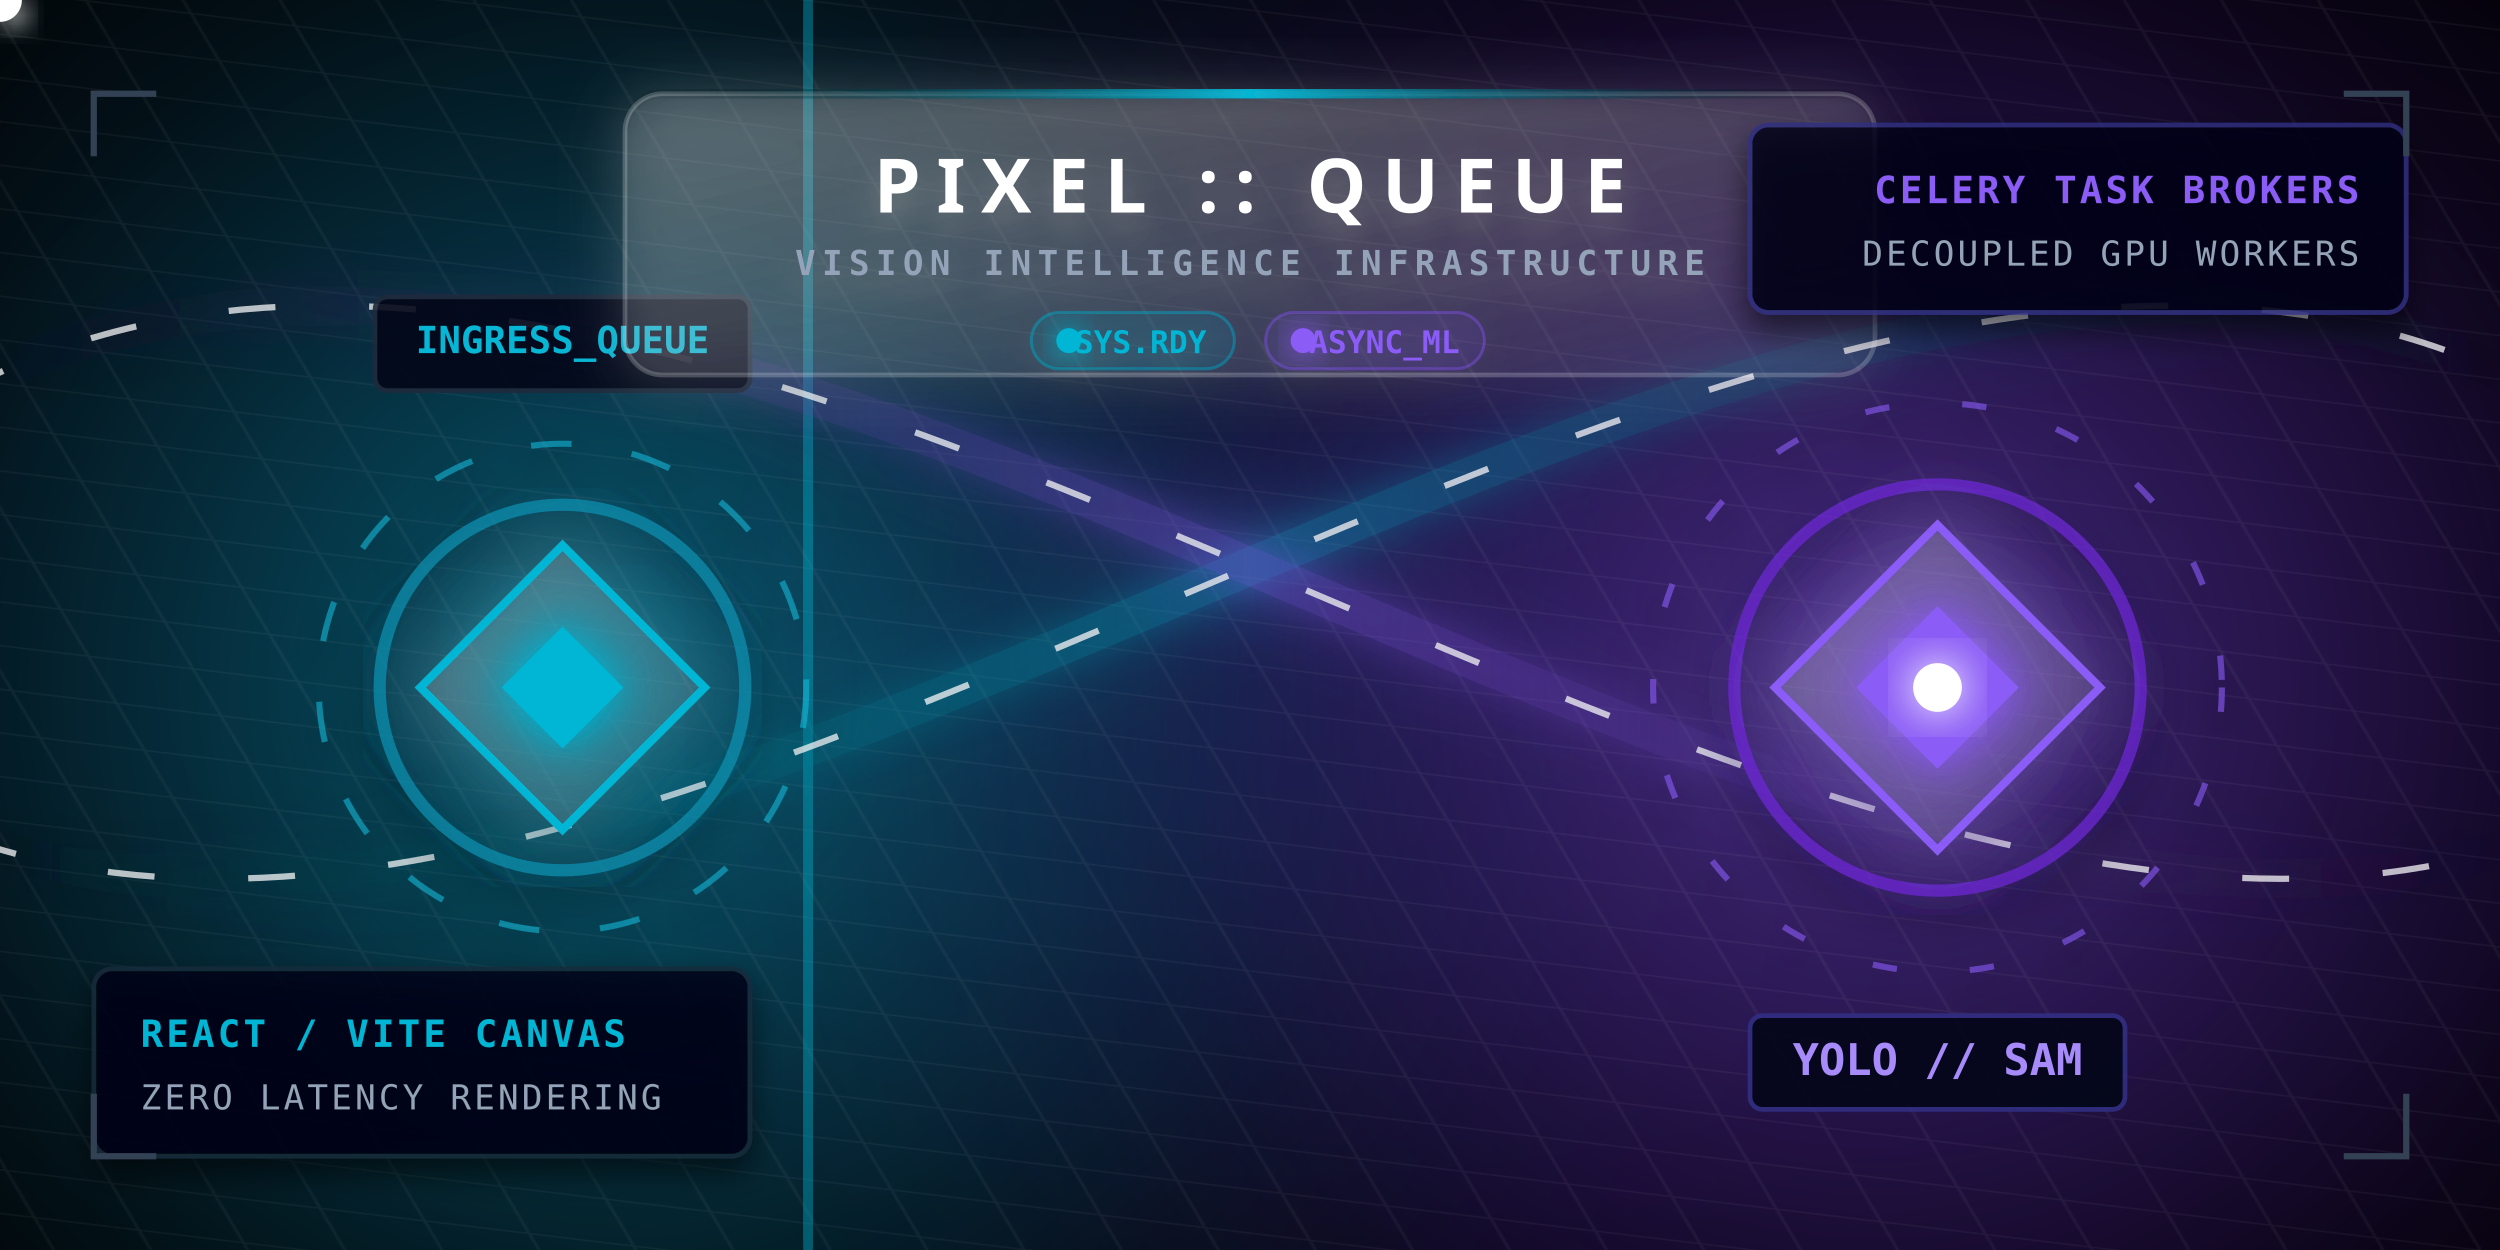
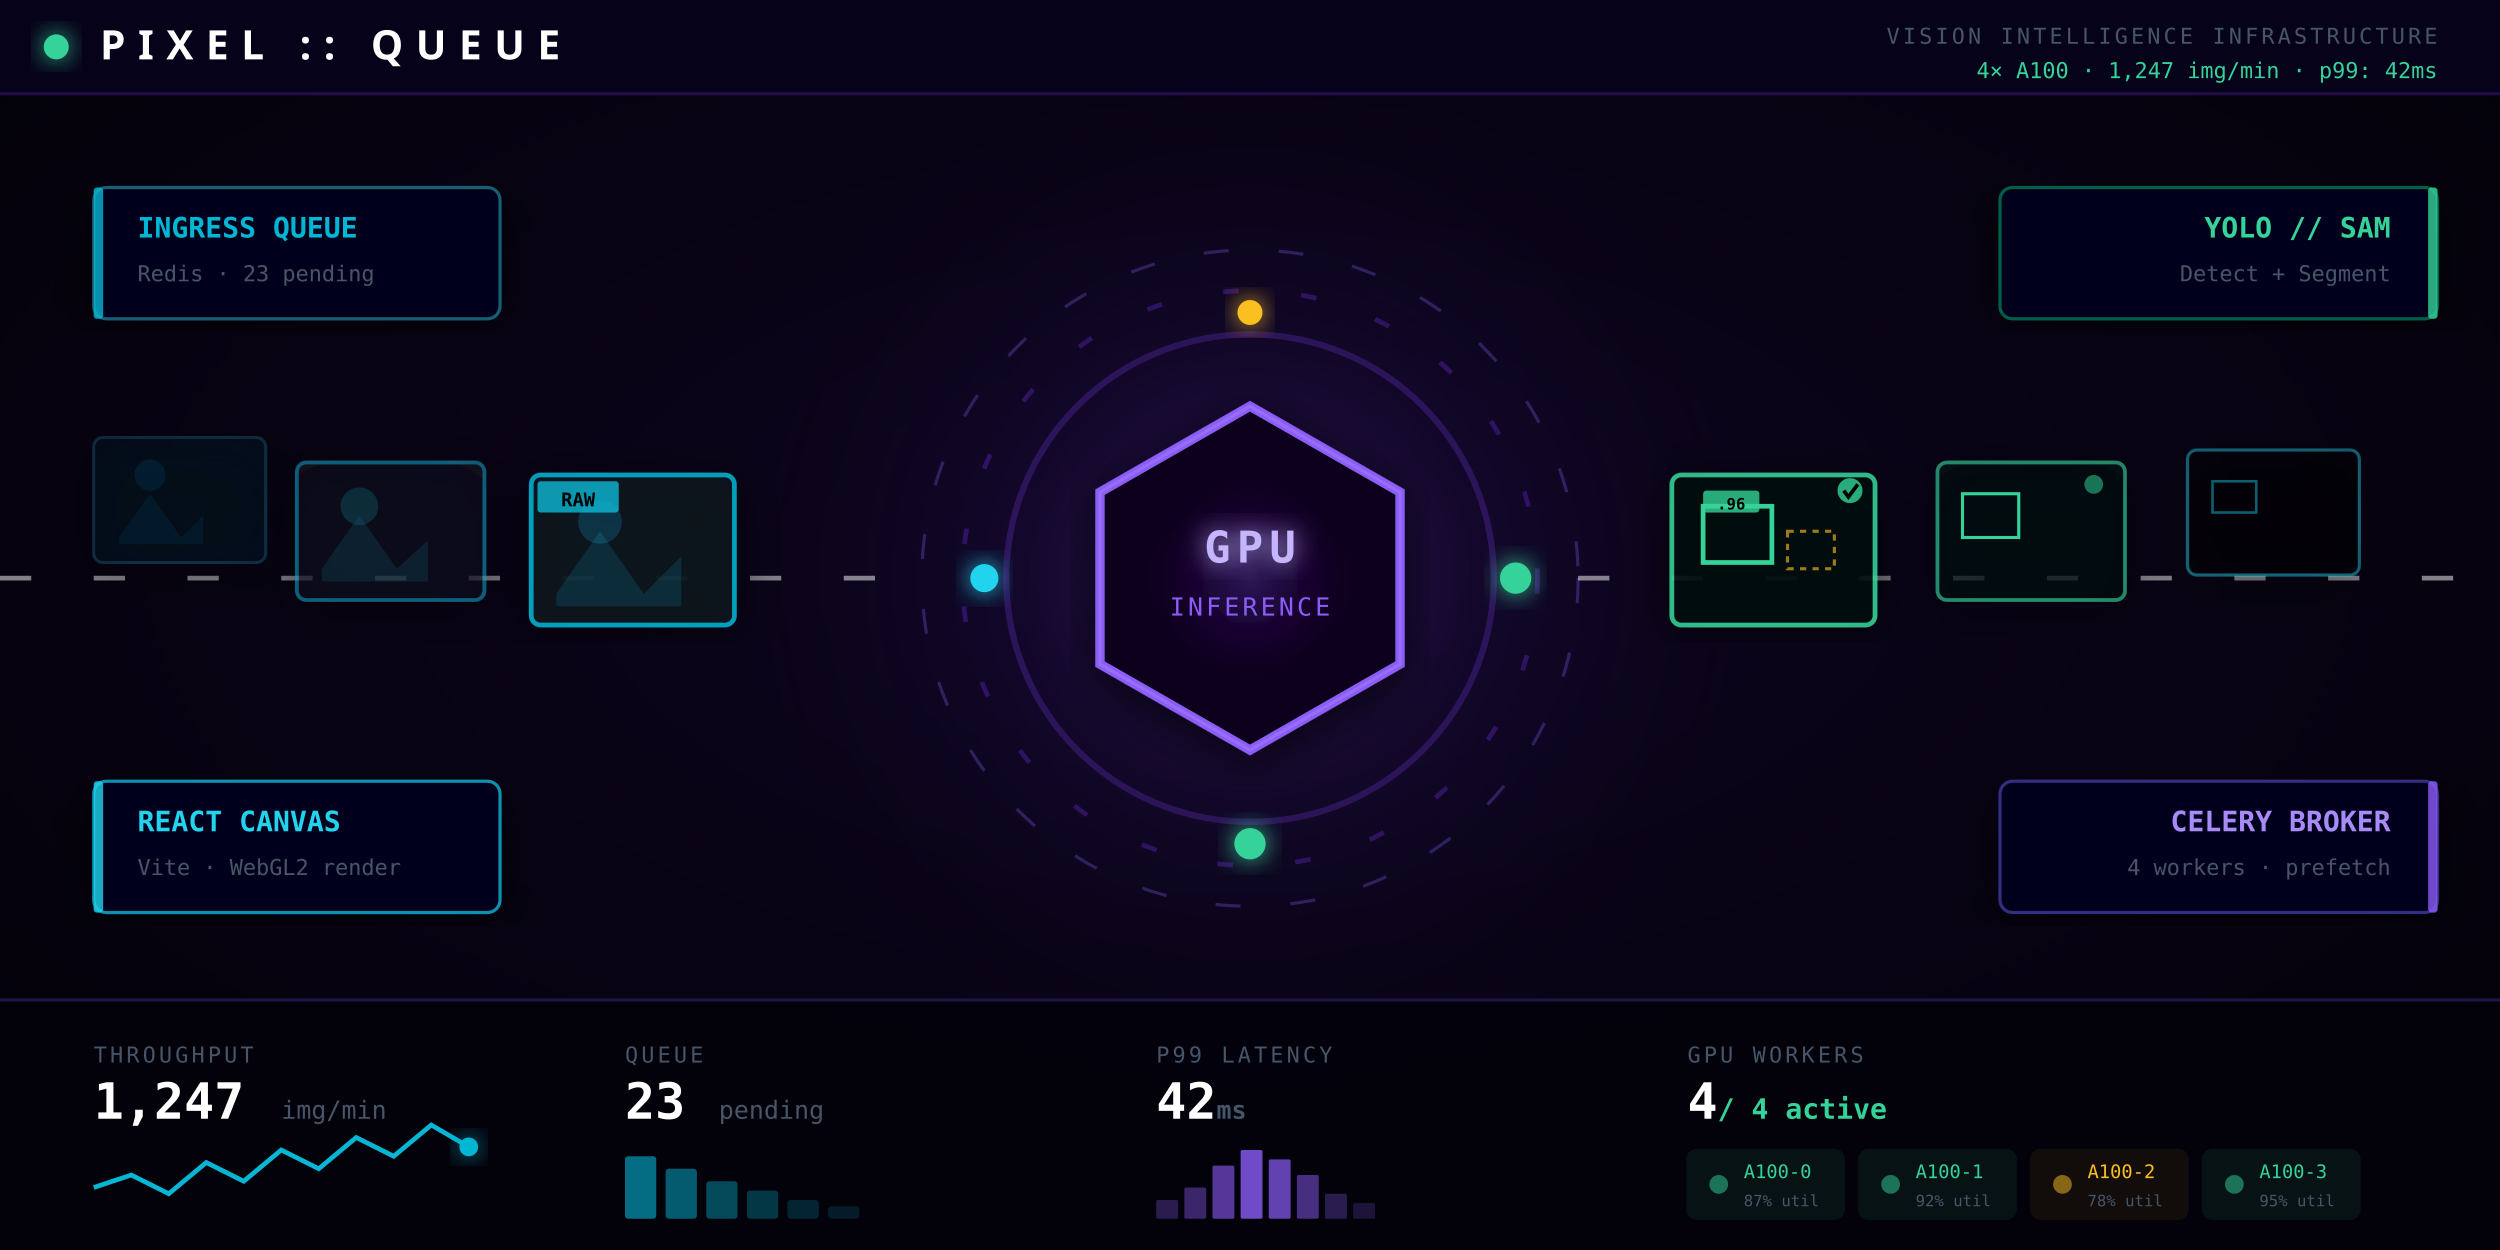
<svg xmlns="http://www.w3.org/2000/svg" viewBox="0 0 800 400" width="100%" height="100%">
  <defs>
-     <radialGradient id="spaceGradient" cx="50%" cy="50%" r="75%">
-       <stop offset="0%" stop-color="#0a051a" />
-       <stop offset="50%" stop-color="#05030d" />
-       <stop offset="100%" stop-color="#000000" />
+     <radialGradient id="bg" cx="50%" cy="45%" r="70%">
+       <stop offset="0%" stop-color="#0D0520" />
+       <stop offset="100%" stop-color="#030108" />
    </radialGradient>
-     <radialGradient id="cyanCore" cx="50%" cy="50%" r="50%">
-       <stop offset="0%" stop-color="#06B6D4" stop-opacity="0.5" />
-       <stop offset="60%" stop-color="#0891B2" stop-opacity="0.1" />
-       <stop offset="100%" stop-color="#020617" stop-opacity="0" />
+     <radialGradient id="coreBlast" cx="50%" cy="50%" r="50%">
+       <stop offset="0%" stop-color="#8B5CF6" stop-opacity="0.3" />
+       <stop offset="40%" stop-color="#6D28D9" stop-opacity="0.08" />
+       <stop offset="100%" stop-color="#000" stop-opacity="0" />
    </radialGradient>
-     <radialGradient id="purpleCore" cx="50%" cy="50%" r="50%">
-       <stop offset="0%" stop-color="#8B5CF6" stop-opacity="0.5" />
-       <stop offset="60%" stop-color="#6D28D9" stop-opacity="0.1" />
-       <stop offset="100%" stop-color="#020617" stop-opacity="0" />
+     <radialGradient id="coreInner" cx="50%" cy="50%" r="50%">
+       <stop offset="0%" stop-color="#8B5CF6" stop-opacity="0.2" />
+       <stop offset="40%" stop-color="#6D28D9" stop-opacity="0.1" />
+       <stop offset="100%" stop-color="#4C1D95" stop-opacity="0" />
    </radialGradient>
-     <linearGradient id="glassLinear" x1="0" y1="0" x2="1" y2="1">
-       <stop offset="0%" stop-color="#ffffff" stop-opacity="0.15" />
-       <stop offset="100%" stop-color="#ffffff" stop-opacity="0.03" />
+     <linearGradient id="inFlow" x1="0" y1="0" x2="1" y2="0">
+       <stop offset="0%" stop-color="#06B6D4" stop-opacity="0" />
+       <stop offset="100%" stop-color="#06B6D4" stop-opacity="0.8" />
    </linearGradient>
-     <linearGradient id="streamCyan" x1="0" y1="0" x2="1" y2="0">
-       <stop offset="0%" stop-color="#000000" stop-opacity="0" />
-       <stop offset="50%" stop-color="#06B6D4" stop-opacity="1" />
-       <stop offset="100%" stop-color="#000000" stop-opacity="0" />
+     <linearGradient id="outFlow" x1="0" y1="0" x2="1" y2="0">
+       <stop offset="0%" stop-color="#34D399" stop-opacity="0.8" />
+       <stop offset="100%" stop-color="#34D399" stop-opacity="0" />
    </linearGradient>
-     <linearGradient id="streamPurple" x1="0" y1="0" x2="1" y2="0">
-       <stop offset="0%" stop-color="#000000" stop-opacity="0" />
-       <stop offset="50%" stop-color="#8B5CF6" stop-opacity="1" />
-       <stop offset="100%" stop-color="#000000" stop-opacity="0" />
-     </linearGradient>
-     <filter id="glassBlur" x="-20%" y="-20%" width="140%" height="140%">
-       <feGaussianBlur stdDeviation="10" result="blur" />
-       <feComposite in="SourceGraphic" in2="blur" operator="over" />
-     </filter>
-     <filter id="neonGlowCyan" x="-50%" y="-50%" width="200%" height="200%">
-       <feGaussianBlur stdDeviation="5" result="blur1" />
-       <feGaussianBlur stdDeviation="12" result="blur2" />
+     <filter id="g" x="-50%" y="-50%" width="200%" height="200%">
+       <feGaussianBlur stdDeviation="4" />
      <feMerge>
-         <feMergeNode in="blur2" />
-         <feMergeNode in="blur1" />
+         <feMergeNode />
        <feMergeNode in="SourceGraphic" />
      </feMerge>
    </filter>
-     <filter id="neonGlowPurple" x="-50%" y="-50%" width="200%" height="200%">
-       <feGaussianBlur stdDeviation="5" result="blur1" />
-       <feGaussianBlur stdDeviation="12" result="blur2" />
+     <filter id="gb" x="-50%" y="-50%" width="200%" height="200%">
+       <feGaussianBlur stdDeviation="12" />
      <feMerge>
-         <feMergeNode in="blur2" />
-         <feMergeNode in="blur1" />
+         <feMergeNode />
        <feMergeNode in="SourceGraphic" />
      </feMerge>
    </filter>
-     <filter id="deepShadow" x="-30%" y="-30%" width="160%" height="160%">
-       <feDropShadow dx="0" dy="15" stdDeviation="25" flood-color="#000000" flood-opacity="0.9" />
-       <feDropShadow dx="0" dy="5" stdDeviation="5" flood-color="#000000" flood-opacity="0.7" />
+     <filter id="sh" x="-10%" y="-10%" width="120%" height="120%">
+       <feDropShadow dx="0" dy="3" stdDeviation="8" flood-color="#000" flood-opacity="0.8" />
    </filter>
-     <pattern id="isoGrid" width="60" height="34.641" patternUnits="userSpaceOnUse">
-       <path d="M 0 17.32 L 30 0 L 60 17.32 L 30 34.64 Z" fill="none" stroke="#ffffff" stroke-width="1" stroke-opacity="0.05" />
-     </pattern>
-     <path id="flowPath1" d="M -50 250 C 200 400, 600 -50, 850 150" fill="none" />
-     <path id="flowPath2" d="M -50 150 C 200 -50, 600 400, 850 250" fill="none" />
  </defs>
-   <rect width="100%" height="100%" fill="url(#spaceGradient)" />
-   <circle cx="200" cy="220" r="400" fill="url(#cyanCore)" />
-   <circle cx="600" cy="220" r="400" fill="url(#purpleCore)" />
-   <g transform="translate(0, 150) scale(1, 0.45) rotate(45, 400, 200)">
-     <rect x="-600" y="-600" width="2000" height="2000" fill="url(#isoGrid)" />
-     <line x1="-600" y1="-600" x2="1400" y2="1400" stroke="#06B6D4" stroke-width="3" opacity="0.4" filter="url(#neonGlowCyan)">
-       <animate attributeName="x1" values="-600;1400;-600" dur="10s" repeatCount="indefinite" />
-       <animate attributeName="y1" values="-600;1400;-600" dur="10s" repeatCount="indefinite" />
-       <animate attributeName="x2" values="0;2000;0" dur="10s" repeatCount="indefinite" />
-       <animate attributeName="y2" values="0;2000;0" dur="10s" repeatCount="indefinite" />
-     </line>
-   </g>
-   <g opacity="0.9">
-     <path d="M -50 250 C 200 400, 600 -50, 850 150" fill="none" stroke="url(#streamCyan)" stroke-width="12" filter="url(#neonGlowCyan)" opacity="0.4" />
-     <path d="M -50 150 C 200 -50, 600 400, 850 250" fill="none" stroke="url(#streamPurple)" stroke-width="12" filter="url(#neonGlowPurple)" opacity="0.4" />
-     <path d="M -50 250 C 200 400, 600 -50, 850 150" fill="none" stroke="#fff" stroke-width="2" stroke-dasharray="15 30" opacity="0.8">
-       <animate attributeName="stroke-dashoffset" values="45;0" dur="1.2s" repeatCount="indefinite" />
-     </path>
-     <path d="M -50 150 C 200 -50, 600 400, 850 250" fill="none" stroke="#fff" stroke-width="2" stroke-dasharray="15 30" opacity="0.8">
-       <animate attributeName="stroke-dashoffset" values="45;0" dur="1.2s" repeatCount="indefinite" />
-     </path>
-   </g>
-   <g>
-     <circle r="6" fill="#FFF" filter="url(#neonGlowCyan)">
-       <animateMotion dur="4s" repeatCount="indefinite" rotate="auto">
-         <mpath href="#flowPath1" />
-       </animateMotion>
+   <rect width="800" height="400" fill="url(#bg)" />
+   <rect width="800" height="30" fill="#06021A" opacity="0.97" />
+   <line x1="0" y1="30" x2="800" y2="30" stroke="#4C1D95" stroke-width="1" opacity="0.4" />
+   <circle cx="18" cy="15" r="4" fill="#34D399" filter="url(#g)">
+     <animate attributeName="opacity" values="1;0.5;1" dur="2s" repeatCount="indefinite" />
+   </circle>
+   <text x="32" y="19" fill="#FFF" font-family="system-ui,sans-serif" font-size="13" font-weight="900" letter-spacing="4">PIXEL :: QUEUE</text>
+   <text x="780" y="14" fill="#475569" font-family="monospace" font-size="7" text-anchor="end" letter-spacing="1">VISION INTELLIGENCE INFRASTRUCTURE</text>
+   <text x="780" y="25" fill="#34D399" font-family="monospace" font-size="7" text-anchor="end">4× A100 · 1,247 img/min · p99: 42ms</text>
+   <circle cx="400" cy="185" r="180" fill="url(#coreBlast)" />
+   <g transform="translate(400, 185)">
+     <circle r="105" fill="none" stroke="#8B5CF6" stroke-width="1" stroke-dasharray="8 16" opacity="0.3">
+       <animateTransform attributeName="transform" type="rotate" from="0" to="360" dur="30s" repeatCount="indefinite" />
    </circle>
-     <circle r="4" fill="#FFF" filter="url(#neonGlowCyan)">
-       <animateMotion dur="5.5s" repeatCount="indefinite" rotate="auto" begin="1s">
-         <mpath href="#flowPath1" />
-       </animateMotion>
+     <circle r="92" fill="none" stroke="#6D28D9" stroke-width="1.5" stroke-dasharray="5 20" opacity="0.35">
+       <animateTransform attributeName="transform" type="rotate" from="360" to="0" dur="22s" repeatCount="indefinite" />
    </circle>
-     <circle r="6" fill="#FFF" filter="url(#neonGlowPurple)">
-       <animateMotion dur="4.5s" repeatCount="indefinite" rotate="auto" begin="0.5s">
-         <mpath href="#flowPath2" />
-       </animateMotion>
+     <circle r="78" fill="none" stroke="#7C3AED" stroke-width="2" opacity="0.25" />
+     <polygon points="0,-55 48,-27.5 48,27.5 0,55 -48,27.5 -48,-27.5" fill="#08021A" stroke="#8B5CF6" stroke-width="3" filter="url(#sh)" />
+     <polygon points="0,-55 48,-27.5 48,27.5 0,55 -48,27.5 -48,-27.5" fill="none" stroke="#C4B5FD" stroke-width="1" opacity="0.2" />
+     <circle r="30" fill="url(#coreInner)" filter="url(#gb)">
+       <animate attributeName="r" values="28;35;28" dur="3s" repeatCount="indefinite" />
    </circle>
-     <circle r="7" fill="#FFF" filter="url(#neonGlowPurple)">
-       <animateMotion dur="6s" repeatCount="indefinite" rotate="auto" begin="2s">
-         <mpath href="#flowPath2" />
-       </animateMotion>
-     </circle>
-   </g>
-   <g transform="translate(180, 220) scale(1.3)" filter="url(#deepShadow)">
-     <circle cx="0" cy="0" r="60" fill="none" stroke="#06B6D4" stroke-width="1.5" stroke-dasharray="10 15" opacity="0.6">
-       <animateTransform attributeName="transform" type="rotate" from="0" to="360" dur="20s" repeatCount="indefinite" />
-     </circle>
-     <circle cx="0" cy="0" r="45" fill="none" stroke="#0891B2" stroke-width="3" opacity="0.7" />
-     <polygon points="0,-35 35,0 0,35 -35,0" fill="url(#glassLinear)" stroke="#06B6D4" stroke-width="2" filter="url(#glassBlur)" />
-     <polygon points="0,-15 15,0 0,15 -15,0" fill="#06B6D4" filter="url(#neonGlowCyan)">
-       <animate attributeName="opacity" values="0.6;1;0.6" dur="2s" repeatCount="indefinite" />
-     </polygon>
-   </g>
-   <g transform="translate(180, 110)">
-     <rect x="-60" y="-15" width="120" height="30" rx="4" fill="#020617" stroke="#1E293B" stroke-width="1.5" opacity="0.9" />
-     <text x="0" y="3" fill="#06B6D4" font-family="monospace" font-size="12" font-weight="900" text-anchor="middle">INGRESS_QUEUE</text>
-   </g>
-   <g transform="translate(620, 220) scale(1.3)" filter="url(#deepShadow)">
-     <circle cx="0" cy="0" r="70" fill="none" stroke="#8B5CF6" stroke-width="1.5" stroke-dasharray="6 18" opacity="0.6">
-       <animateTransform attributeName="transform" type="rotate" from="360" to="0" dur="25s" repeatCount="indefinite" />
-     </circle>
-     <circle cx="0" cy="0" r="50" fill="none" stroke="#6D28D9" stroke-width="3" opacity="0.7" />
-     <polygon points="0,-40 40,0 0,40 -40,0" fill="url(#glassLinear)" stroke="#8B5CF6" stroke-width="2" filter="url(#glassBlur)" />
-     <polygon points="0,-20 20,0 0,20 -20,0" fill="#8B5CF6" filter="url(#neonGlowPurple)">
-       <animate attributeName="opacity" values="0.7;1;0.7" dur="1.5s" repeatCount="indefinite" />
-     </polygon>
-     <circle cx="0" cy="0" r="6" fill="#FFF" filter="url(#neonGlowPurple)" />
-   </g>
-   <g transform="translate(620, 340)">
-     <rect x="-60" y="-15" width="120" height="30" rx="4" fill="#020617" stroke="#312E81" stroke-width="1.5" opacity="0.9" />
-     <text x="0" y="4" fill="#A78BFA" font-family="monospace" font-size="14" font-weight="900" text-anchor="middle">YOLO // SAM</text>
-   </g>
-   <g transform="translate(200, 30)" filter="url(#deepShadow)">
-     <rect width="400" height="90" rx="12" fill="url(#glassLinear)" stroke="#ffffff" stroke-width="1.5" stroke-opacity="0.2" filter="url(#glassBlur)" />
-     <path d="M 0 12 C 0 5.3 5.3 0 12 0 L 388 0 C 394.6 0 400 5.3 400 12" fill="none" stroke="url(#streamCyan)" stroke-width="3" />
-     <text x="200" y="38" fill="#FFFFFF" font-family="system-ui, sans-serif" font-size="24" font-weight="900" letter-spacing="5" text-anchor="middle">PIXEL :: QUEUE</text>
-     <text x="200" y="58" fill="#94A3B8" font-family="monospace" font-size="11" font-weight="600" letter-spacing="2" text-anchor="middle">VISION INTELLIGENCE INFRASTRUCTURE</text>
-     <g transform="translate(130, 70)">
-       <rect x="0" y="0" width="65" height="18" rx="9" fill="#06B6D4" fill-opacity="0.1" stroke="#06B6D4" stroke-opacity="0.4" />
-       <circle cx="12" cy="9" r="4" fill="#06B6D4" filter="url(#neonGlowCyan)" />
-       <text x="35" y="13" fill="#06B6D4" font-family="monospace" font-size="10" font-weight="bold" text-anchor="middle">SYS.RDY</text>
-     </g>
-     <g transform="translate(205, 70)">
-       <rect x="0" y="0" width="70" height="18" rx="9" fill="#8B5CF6" fill-opacity="0.1" stroke="#8B5CF6" stroke-opacity="0.4" />
-       <circle cx="12" cy="9" r="4" fill="#8B5CF6" filter="url(#neonGlowPurple)" />
-       <text x="38" y="13" fill="#8B5CF6" font-family="monospace" font-size="10" font-weight="bold" text-anchor="middle">ASYNC_ML</text>
-     </g>
-   </g>
-   <g transform="translate(30, 310)" filter="url(#deepShadow)">
-     <rect width="210" height="60" rx="6" fill="#020617" stroke="#1E293B" stroke-width="1.5" opacity="0.8" />
-     <text x="15" y="25" fill="#06B6D4" font-family="monospace" font-size="12" font-weight="bold" letter-spacing="1">REACT / VITE CANVAS</text>
-     <text x="15" y="45" fill="#94A3B8" font-family="monospace" font-size="11" letter-spacing="1">ZERO LATENCY RENDERING</text>
-   </g>
-   <g transform="translate(560, 40)" filter="url(#deepShadow)">
-     <rect width="210" height="60" rx="6" fill="#020617" stroke="#312E81" stroke-width="1.5" opacity="0.8" />
-     <text x="195" y="25" fill="#8B5CF6" font-family="monospace" font-size="12" font-weight="bold" letter-spacing="1" text-anchor="end">CELERY TASK BROKERS</text>
-     <text x="195" y="45" fill="#94A3B8" font-family="monospace" font-size="11" letter-spacing="1" text-anchor="end">DECOUPLED GPU WORKERS</text>
-   </g>
-   <g stroke="#334155" stroke-width="2" fill="none">
-     <path d="M 30 50 L 30 30 L 50 30" />
-     <path d="M 770 50 L 770 30 L 750 30" />
-     <path d="M 30 350 L 30 370 L 50 370" />
-     <path d="M 770 350 L 770 370 L 750 370" />
+     <text x="0" y="-5" fill="#C4B5FD" font-family="monospace" font-size="14" font-weight="900" text-anchor="middle" letter-spacing="2" filter="url(#g)">GPU</text>
+     <text x="0" y="12" fill="#8B5CF6" font-family="monospace" font-size="8" text-anchor="middle" letter-spacing="1">INFERENCE</text>
+     <g>
+       <circle cx="85" cy="0" r="5" fill="#34D399" filter="url(#g)">
+         <animateTransform attributeName="transform" type="rotate" from="0" to="360" dur="8s" repeatCount="indefinite" />
+       </circle>
+     </g>
+     <g>
+       <circle cx="-85" cy="0" r="4.5" fill="#22D3EE" filter="url(#g)">
+         <animateTransform attributeName="transform" type="rotate" from="90" to="450" dur="10s" repeatCount="indefinite" />
+       </circle>
+     </g>
+     <g>
+       <circle cx="0" cy="-85" r="4" fill="#FBBF24" filter="url(#g)">
+         <animateTransform attributeName="transform" type="rotate" from="180" to="540" dur="12s" repeatCount="indefinite" />
+       </circle>
+     </g>
+     <g>
+       <circle cx="0" cy="85" r="5" fill="#34D399" filter="url(#g)">
+         <animateTransform attributeName="transform" type="rotate" from="270" to="630" dur="9s" repeatCount="indefinite" />
+       </circle>
+     </g>
+   </g>
+   <line x1="0" y1="185" x2="295" y2="185" stroke="url(#inFlow)" stroke-width="4" filter="url(#g)" />
+   <line x1="0" y1="185" x2="295" y2="185" stroke="#FFF" stroke-width="1.5" stroke-dasharray="10 20" opacity="0.5">
+     <animate attributeName="stroke-dashoffset" values="30;0" dur="1s" repeatCount="indefinite" />
+   </line>
+   <g filter="url(#sh)">
+     <rect x="30" y="140" width="55" height="40" rx="3" fill="#0A1520" stroke="#155E75" stroke-width="1" opacity="0.4" />
+     <circle cx="48" cy="152" r="5" fill="#06B6D4" opacity="0.1" />
+     <polygon points="38,172 48,158 58,172 65,165 65,174 38,174" fill="#06B6D4" opacity="0.08" />
+     <rect x="95" y="148" width="60" height="44" rx="3" fill="#0A1520" stroke="#0891B2" stroke-width="1.2" opacity="0.6" />
+     <circle cx="115" cy="162" r="6" fill="#06B6D4" opacity="0.15" />
+     <polygon points="103,182 115,165 127,182 137,173 137,186 103,186" fill="#06B6D4" opacity="0.1" />
+     <rect x="170" y="152" width="65" height="48" rx="3" fill="#0A1520" stroke="#06B6D4" stroke-width="1.5" opacity="0.85" />
+     <circle cx="192" cy="167" r="7" fill="#06B6D4" opacity="0.2" />
+     <polygon points="178,190 192,170 206,190 218,178 218,194 178,194" fill="#06B6D4" opacity="0.15" />
+     <rect x="172" y="154" width="26" height="10" rx="1" fill="#06B6D4" opacity="0.8" />
+     <text x="185" y="162" fill="#000" font-family="monospace" font-size="6" font-weight="bold" text-anchor="middle">RAW</text>
+   </g>
+   <g transform="translate(30, 60)" filter="url(#sh)">
+     <rect width="130" height="42" rx="4" fill="#06021A" stroke="#155E75" stroke-width="1" />
+     <rect width="3" height="42" rx="1" fill="#06B6D4" opacity="0.8" />
+     <text x="14" y="16" fill="#06B6D4" font-family="monospace" font-size="9" font-weight="bold">INGRESS QUEUE</text>
+     <text x="14" y="30" fill="#475569" font-family="monospace" font-size="7">Redis · 23 pending</text>
+   </g>
+   <g transform="translate(30, 250)" filter="url(#sh)">
+     <rect width="130" height="42" rx="4" fill="#06021A" stroke="#0891B2" stroke-width="1" />
+     <rect width="3" height="42" rx="1" fill="#22D3EE" opacity="0.8" />
+     <text x="14" y="16" fill="#22D3EE" font-family="monospace" font-size="9" font-weight="bold">REACT CANVAS</text>
+     <text x="14" y="30" fill="#475569" font-family="monospace" font-size="7">Vite · WebGL2 render</text>
+   </g>
+   <line x1="505" y1="185" x2="800" y2="185" stroke="url(#outFlow)" stroke-width="4" filter="url(#g)" />
+   <line x1="505" y1="185" x2="800" y2="185" stroke="#FFF" stroke-width="1.5" stroke-dasharray="10 20" opacity="0.5">
+     <animate attributeName="stroke-dashoffset" values="30;0" dur="1s" repeatCount="indefinite" />
+   </line>
+   <g filter="url(#sh)">
+     <rect x="535" y="152" width="65" height="48" rx="3" fill="#050D08" stroke="#34D399" stroke-width="1.5" opacity="0.85" />
+     <rect x="545" y="162" width="22" height="18" fill="none" stroke="#34D399" stroke-width="1.5" />
+     <rect x="545" y="157" width="18" height="7" fill="#34D399" rx="1" opacity="0.8" />
+     <text x="554" y="163" fill="#000" font-family="monospace" font-size="5" font-weight="bold" text-anchor="middle">.96</text>
+     <rect x="572" y="170" width="15" height="12" fill="none" stroke="#FBBF24" stroke-width="1" stroke-dasharray="2 2" opacity="0.6" />
+     <circle cx="592" cy="157" r="4" fill="#34D399" opacity="0.8" />
+     <path d="M 590 157 L 591.5 159 L 594.5 155" fill="none" stroke="#000" stroke-width="1.2" />
+     <rect x="620" y="148" width="60" height="44" rx="3" fill="#050D08" stroke="#34D399" stroke-width="1.2" opacity="0.6" />
+     <rect x="628" y="158" width="18" height="14" fill="none" stroke="#34D399" stroke-width="1" />
+     <circle cx="670" cy="155" r="3" fill="#34D399" opacity="0.5" />
+     <rect x="700" y="144" width="55" height="40" rx="3" fill="#050D08" stroke="#22D3EE" stroke-width="1" opacity="0.4" />
+     <rect x="708" y="154" width="14" height="10" fill="none" stroke="#22D3EE" stroke-width="0.8" opacity="0.4" />
+   </g>
+   <g transform="translate(640, 60)" filter="url(#sh)">
+     <rect width="140" height="42" rx="4" fill="#06021A" stroke="#065F46" stroke-width="1" />
+     <rect x="137" width="3" height="42" rx="1" fill="#34D399" opacity="0.8" />
+     <text x="125" y="16" fill="#34D399" font-family="monospace" font-size="9" font-weight="bold" text-anchor="end">YOLO // SAM</text>
+     <text x="125" y="30" fill="#475569" font-family="monospace" font-size="7" text-anchor="end">Detect + Segment</text>
+   </g>
+   <g transform="translate(640, 250)" filter="url(#sh)">
+     <rect width="140" height="42" rx="4" fill="#06021A" stroke="#312E81" stroke-width="1" />
+     <rect x="137" width="3" height="42" rx="1" fill="#8B5CF6" opacity="0.8" />
+     <text x="125" y="16" fill="#A78BFA" font-family="monospace" font-size="9" font-weight="bold" text-anchor="end">CELERY BROKER</text>
+     <text x="125" y="30" fill="#475569" font-family="monospace" font-size="7" text-anchor="end">4 workers · prefetch</text>
+   </g>
+   <rect x="0" y="320" width="800" height="80" fill="#03010A" opacity="0.97" />
+   <line x1="0" y1="320" x2="800" y2="320" stroke="#1E1545" stroke-width="1" />
+   <g font-family="monospace">
+     <g transform="translate(30, 332)">
+       <text y="8" fill="#475569" font-size="7" letter-spacing="1">THROUGHPUT</text>
+       <text y="26" fill="#FFF" font-size="16" font-weight="bold">1,247</text>
+       <text x="60" y="26" fill="#475569" font-size="8">img/min</text>
+       <polyline points="0,48 12,44 24,50 36,40 48,46 60,36 72,42 84,32 96,38 108,28 120,35" fill="none" stroke="#06B6D4" stroke-width="1.5" />
+       <circle cx="120" cy="35" r="3" fill="#06B6D4" filter="url(#g)" />
+     </g>
+     <g transform="translate(200, 332)">
+       <text y="8" fill="#475569" font-size="7" letter-spacing="1">QUEUE</text>
+       <text y="26" fill="#FFF" font-size="16" font-weight="bold">23</text>
+       <text x="30" y="26" fill="#475569" font-size="8">pending</text>
+       <g transform="translate(0, 36)">
+         <rect x="0" y="2" width="10" height="20" rx="1" fill="#06B6D4" opacity="0.6" />
+         <rect x="13" y="6" width="10" height="16" rx="1" fill="#06B6D4" opacity="0.5" />
+         <rect x="26" y="10" width="10" height="12" rx="1" fill="#06B6D4" opacity="0.4" />
+         <rect x="39" y="13" width="10" height="9" rx="1" fill="#06B6D4" opacity="0.3" />
+         <rect x="52" y="16" width="10" height="6" rx="1" fill="#06B6D4" opacity="0.2" />
+         <rect x="65" y="18" width="10" height="4" rx="1" fill="#06B6D4" opacity="0.15" />
+       </g>
+     </g>
+     <g transform="translate(370, 332)">
+       <text y="8" fill="#475569" font-size="7" letter-spacing="1">P99 LATENCY</text>
+       <text y="26" fill="#FFF" font-size="16" font-weight="bold">42<tspan fill="#475569" font-size="8">ms</tspan>
+       </text>
+       <g transform="translate(0, 36)" fill="#8B5CF6">
+         <rect x="0" y="16" width="7" height="6" rx="0.5" opacity="0.3" />
+         <rect x="9" y="12" width="7" height="10" rx="0.5" opacity="0.4" />
+         <rect x="18" y="5" width="7" height="17" rx="0.5" opacity="0.6" />
+         <rect x="27" y="0" width="7" height="22" rx="0.5" opacity="0.8" />
+         <rect x="36" y="3" width="7" height="19" rx="0.5" opacity="0.7" />
+         <rect x="45" y="8" width="7" height="14" rx="0.5" opacity="0.5" />
+         <rect x="54" y="14" width="7" height="8" rx="0.5" opacity="0.3" />
+         <rect x="63" y="17" width="7" height="5" rx="0.5" opacity="0.2" />
+       </g>
+     </g>
+     <g transform="translate(540, 332)">
+       <text y="8" fill="#475569" font-size="7" letter-spacing="1">GPU WORKERS</text>
+       <text y="26" fill="#FFF" font-size="16" font-weight="bold">4<tspan fill="#34D399" font-size="9"> / 4 active</tspan>
+       </text>
+       <g transform="translate(0, 36)" font-size="6">
+         <rect x="0" y="0" width="50" height="22" rx="3" fill="#34D399" opacity="0.08" stroke="#34D399" stroke-width="0.8" />
+         <circle cx="10" cy="11" r="3" fill="#34D399" opacity="0.5" />
+         <text x="18" y="9" fill="#34D399">A100-0</text>
+         <text x="18" y="18" fill="#475569" font-size="5">87% util</text>
+         <rect x="55" y="0" width="50" height="22" rx="3" fill="#34D399" opacity="0.08" stroke="#34D399" stroke-width="0.8" />
+         <circle cx="65" cy="11" r="3" fill="#34D399" opacity="0.5" />
+         <text x="73" y="9" fill="#34D399">A100-1</text>
+         <text x="73" y="18" fill="#475569" font-size="5">92% util</text>
+         <rect x="110" y="0" width="50" height="22" rx="3" fill="#FBBF24" opacity="0.06" stroke="#FBBF24" stroke-width="0.8" />
+         <circle cx="120" cy="11" r="3" fill="#FBBF24" opacity="0.5" />
+         <text x="128" y="9" fill="#FBBF24">A100-2</text>
+         <text x="128" y="18" fill="#475569" font-size="5">78% util</text>
+         <rect x="165" y="0" width="50" height="22" rx="3" fill="#34D399" opacity="0.08" stroke="#34D399" stroke-width="0.8" />
+         <circle cx="175" cy="11" r="3" fill="#34D399" opacity="0.5" />
+         <text x="183" y="9" fill="#34D399">A100-3</text>
+         <text x="183" y="18" fill="#475569" font-size="5">95% util</text>
+       </g>
+     </g>
  </g>
</svg>
